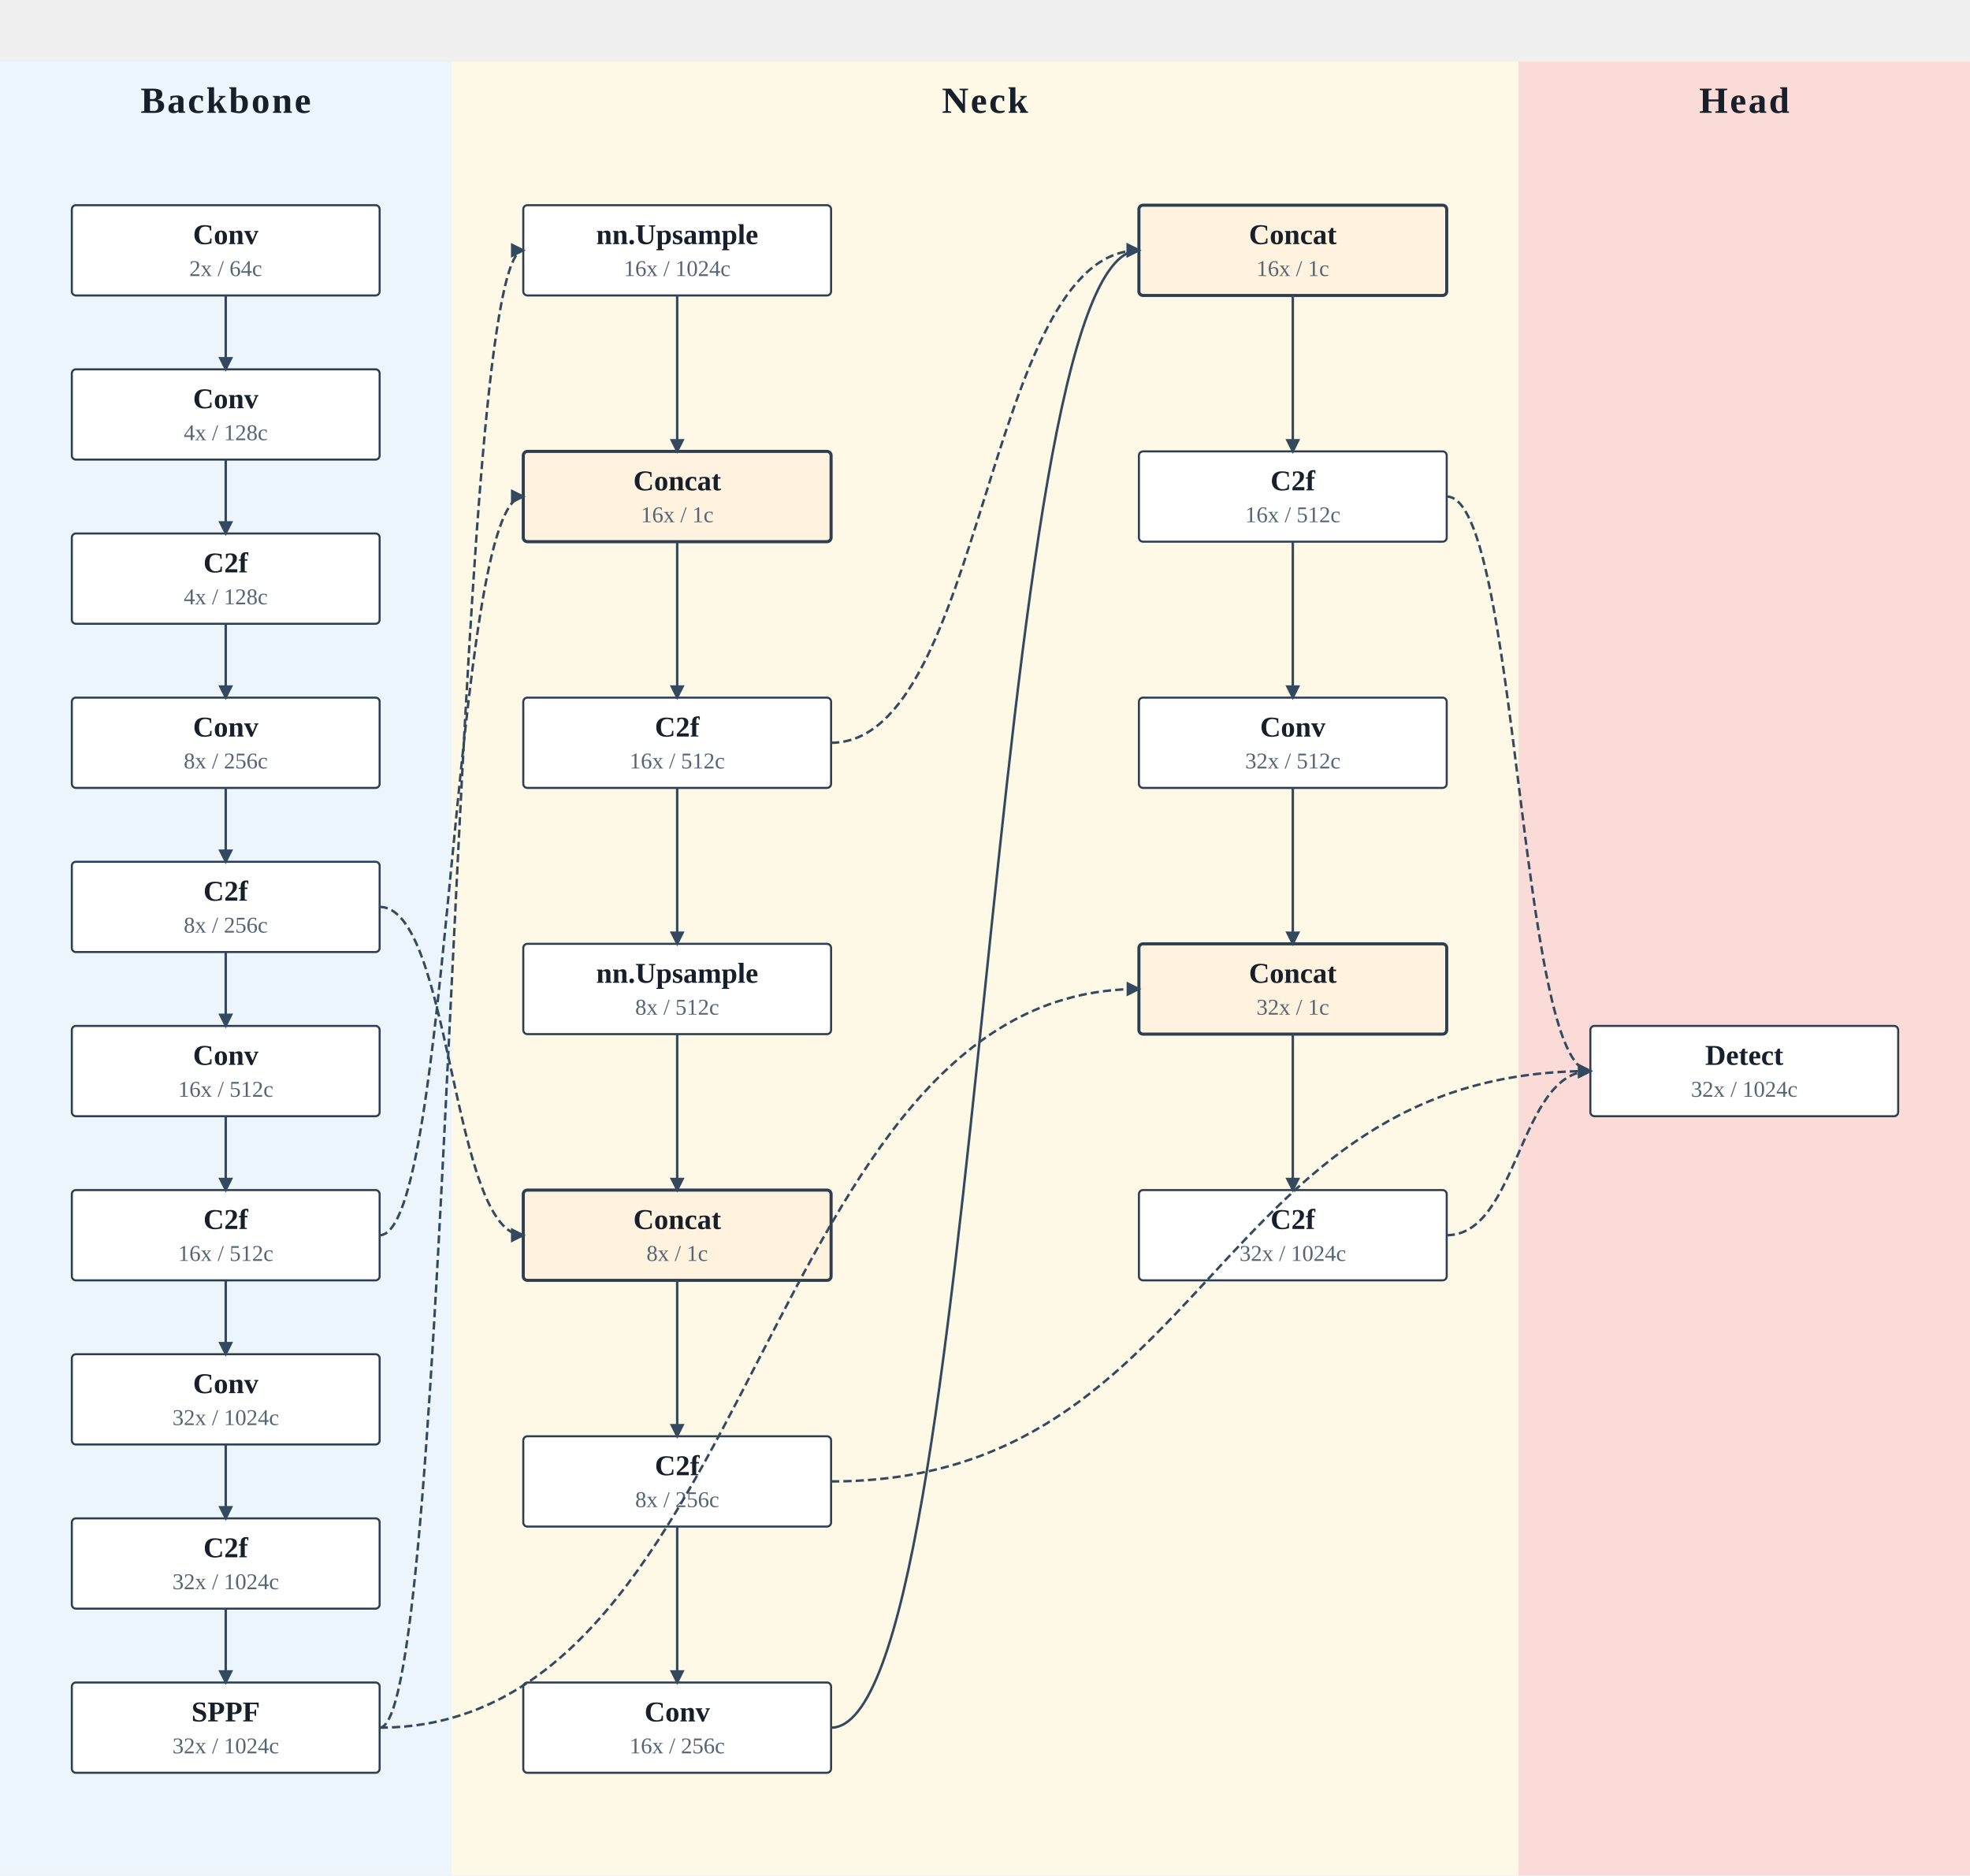
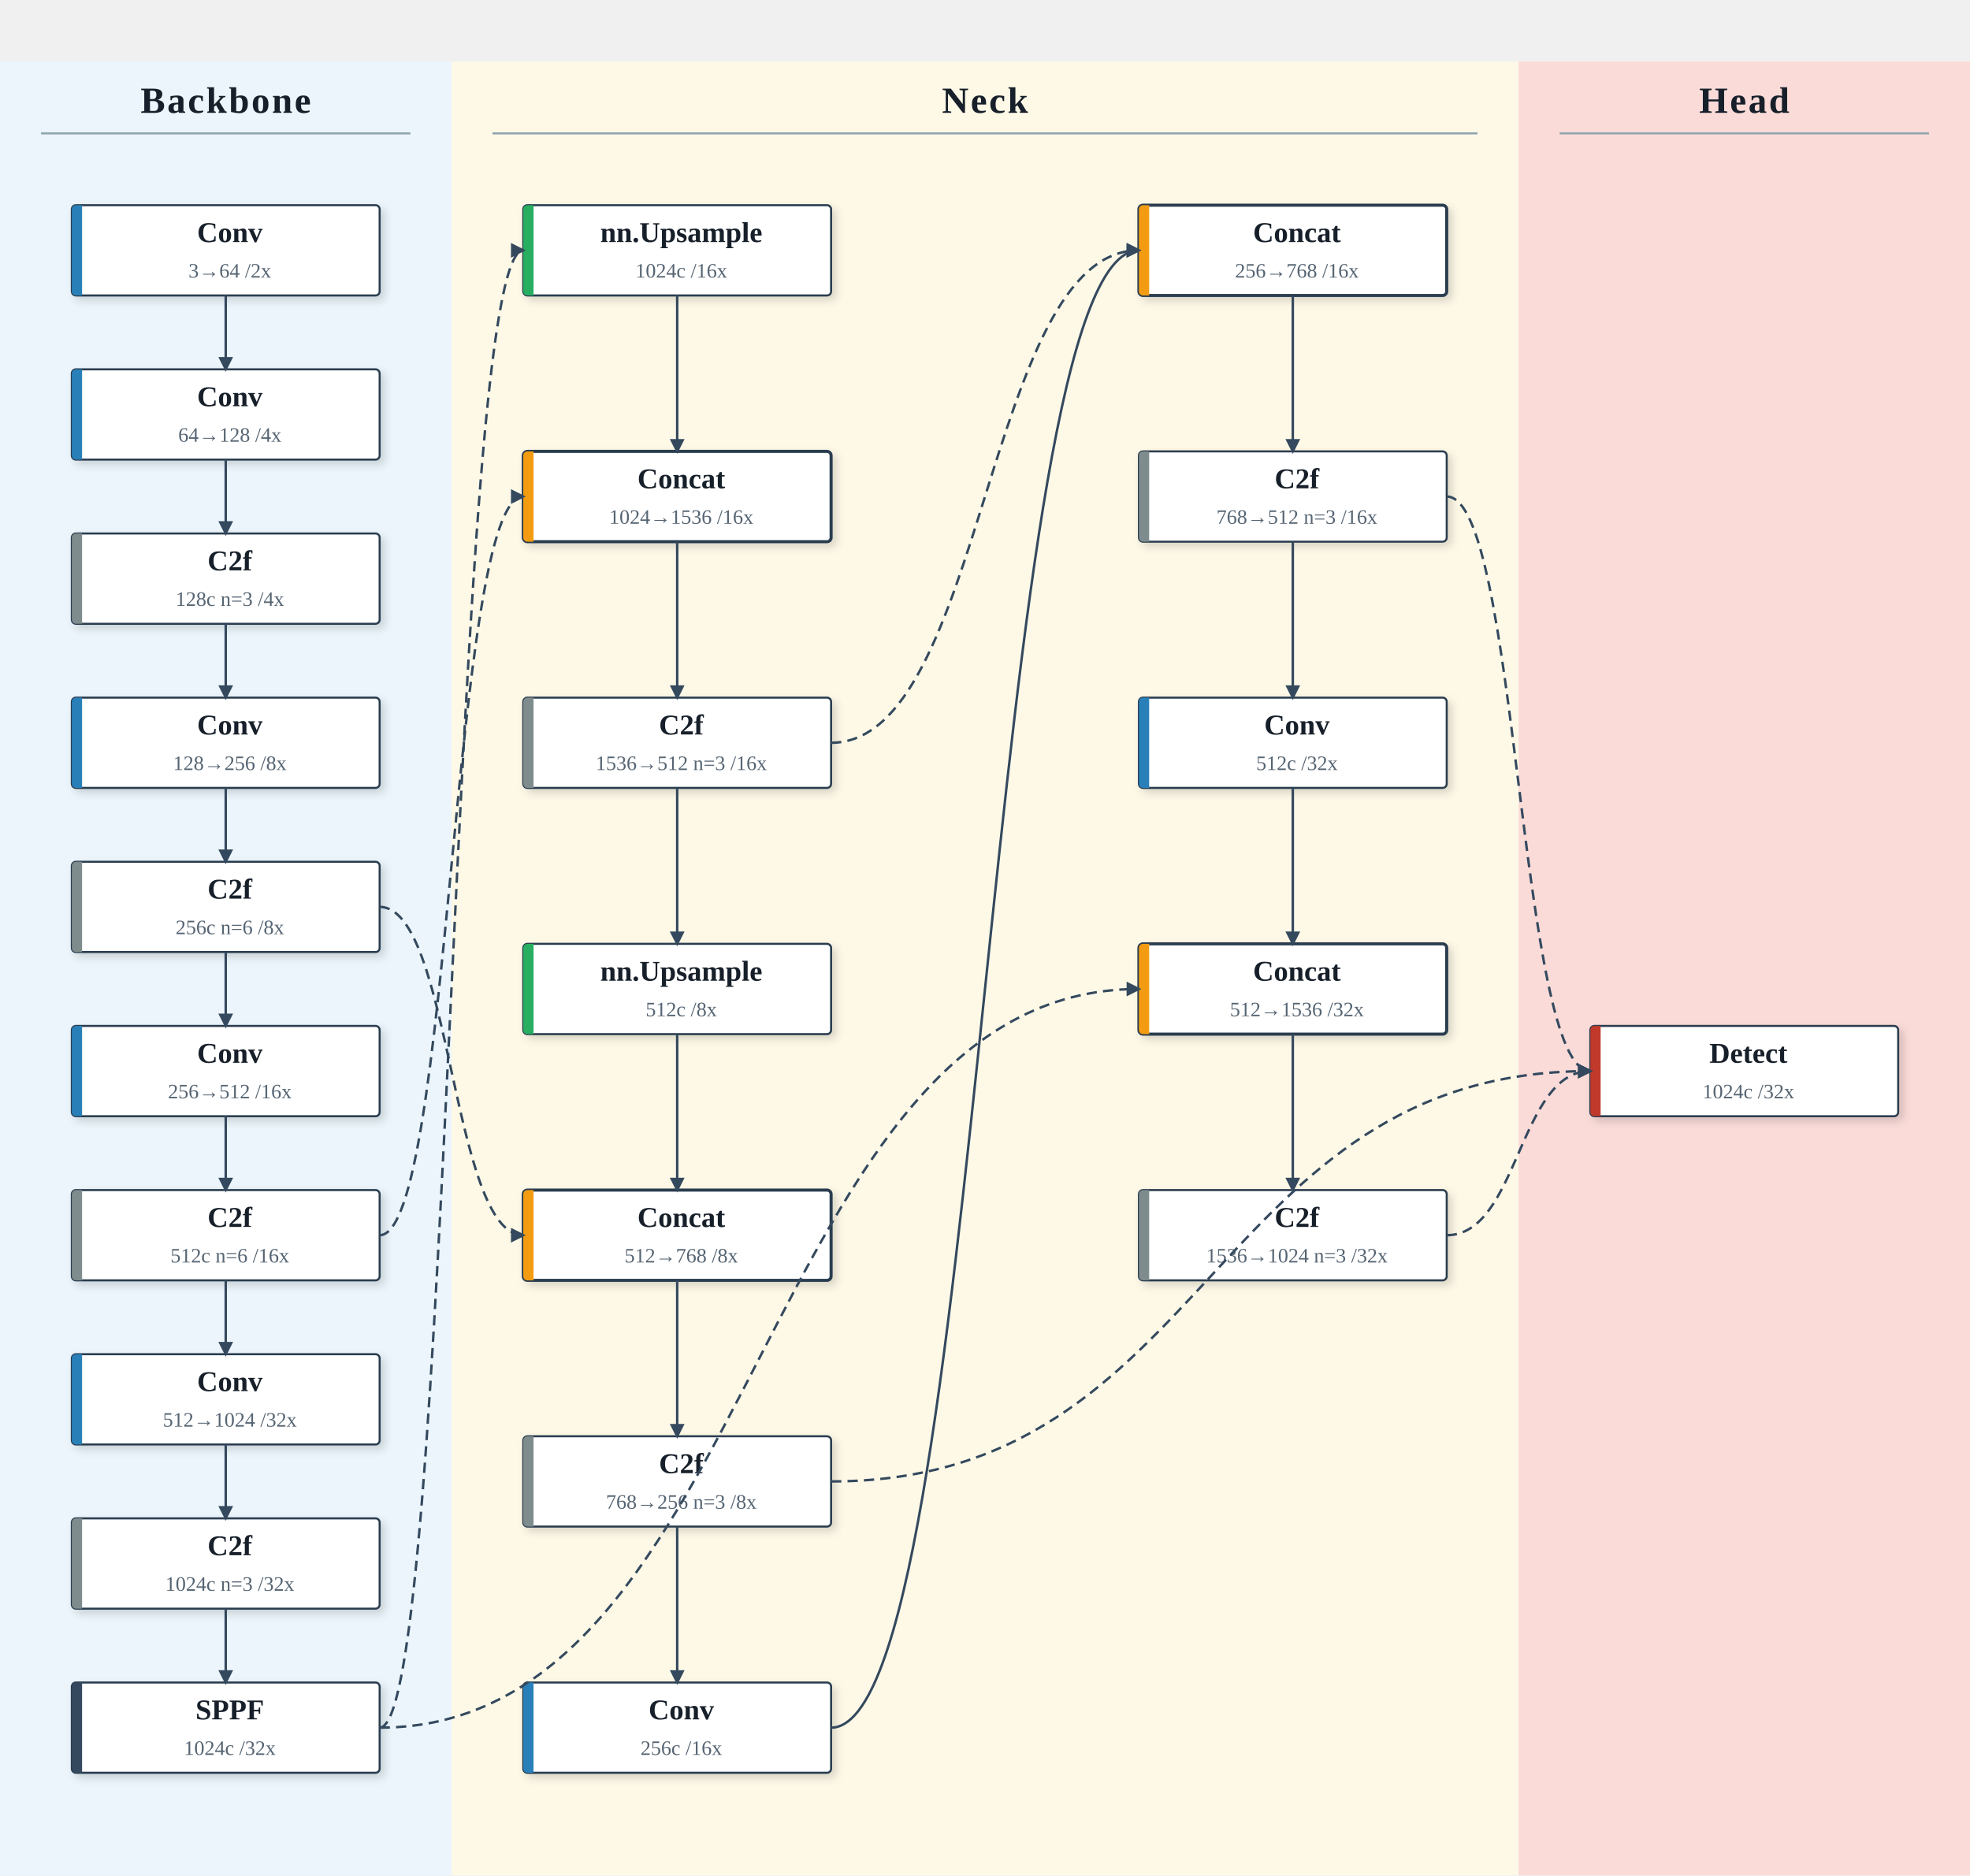
<svg xmlns="http://www.w3.org/2000/svg" viewBox="0 0 960 914">
  <style>
            text { font-family: "Times New Roman, serif"; }
        </style>
  <defs>
+     <filter id="shadow" x="-20%" y="-20%" width="150%" height="150%">
+       <feGaussianBlur in="SourceAlpha" stdDeviation="2" />
+       <feOffset dx="2" dy="2" result="offsetblur" />
+       <feComponentTransfer>
+         <feFuncA type="linear" slope="0.15" />
+       </feComponentTransfer>
+       <feMerge>
+         <feMergeNode />
+         <feMergeNode in="SourceGraphic" />
+       </feMerge>
+     </filter>
    <marker id="arrow" markerWidth="6" markerHeight="6" refX="5" refY="3" orient="auto" markerUnits="strokeWidth">
      <path d="M0,0 L0,6 L6,3 z" fill="#34495E" />
    </marker>
+     <linearGradient id="grad_bb" x1="0%" y1="0%" x2="0%" y2="100%">
+       <stop offset="0%" style="stop-color:#FFFFFF;stop-opacity:1" />
+       <stop offset="100%" style="stop-color:#FFFFFF;stop-opacity:1" />
+     </linearGradient>
+     <linearGradient id="grad_neck" x1="0%" y1="0%" x2="0%" y2="100%">
+       <stop offset="0%" style="stop-color:#FFFFFF;stop-opacity:1" />
+       <stop offset="100%" style="stop-color:#FFFFFF;stop-opacity:1" />
+     </linearGradient>
+     <linearGradient id="grad_head" x1="0%" y1="0%" x2="0%" y2="100%">
+       <stop offset="0%" style="stop-color:#FFFFFF;stop-opacity:1" />
+       <stop offset="100%" style="stop-color:#FFFFFF;stop-opacity:1" />
+     </linearGradient>
+     <linearGradient id="grad_concat" x1="0%" y1="0%" x2="0%" y2="100%">
+       <stop offset="0%" style="stop-color:#FFFFFF;stop-opacity:1" />
+       <stop offset="100%" style="stop-color:#FFFFFF;stop-opacity:1" />
+     </linearGradient>
+     <linearGradient id="grad_node" x1="0%" y1="0%" x2="0%" y2="100%">
+       <stop offset="0%" style="stop-color:#FFFFFF;stop-opacity:1" />
+       <stop offset="100%" style="stop-color:#FFFFFF;stop-opacity:1" />
+     </linearGradient>
  </defs>
  <rect x="740" y="30" width="220" height="884" fill="#FADBD8" />
  <rect x="220" y="30" width="520" height="884" fill="#FEF9E7" />
  <rect x="0" y="30" width="220" height="884" fill="#EBF5FB" />
-   <rect x="35.0" y="100" width="150" height="44" rx="2" fill="#FFFFFF" stroke="#2C3E50" stroke-width="1.0" />
-   <text x="110.0" y="115.0" font-weight="bold" font-size="14" fill="#17202A" text-anchor="middle" dominant-baseline="middle">Conv</text>
-   <text x="110.0" y="132.0" font-size="11" fill="#566573" text-anchor="middle" dominant-baseline="middle">2x / 64c</text>
-   <rect x="35.0" y="180" width="150" height="44" rx="2" fill="#FFFFFF" stroke="#2C3E50" stroke-width="1.0" />
-   <text x="110.0" y="195.0" font-weight="bold" font-size="14" fill="#17202A" text-anchor="middle" dominant-baseline="middle">Conv</text>
-   <text x="110.0" y="212.0" font-size="11" fill="#566573" text-anchor="middle" dominant-baseline="middle">4x / 128c</text>
-   <rect x="35.0" y="260" width="150" height="44" rx="2" fill="#FFFFFF" stroke="#2C3E50" stroke-width="1.0" />
-   <text x="110.0" y="275.0" font-weight="bold" font-size="14" fill="#17202A" text-anchor="middle" dominant-baseline="middle">C2f</text>
-   <text x="110.0" y="292.0" font-size="11" fill="#566573" text-anchor="middle" dominant-baseline="middle">4x / 128c</text>
-   <rect x="35.0" y="340" width="150" height="44" rx="2" fill="#FFFFFF" stroke="#2C3E50" stroke-width="1.0" />
-   <text x="110.0" y="355.0" font-weight="bold" font-size="14" fill="#17202A" text-anchor="middle" dominant-baseline="middle">Conv</text>
-   <text x="110.0" y="372.0" font-size="11" fill="#566573" text-anchor="middle" dominant-baseline="middle">8x / 256c</text>
-   <rect x="35.0" y="420" width="150" height="44" rx="2" fill="#FFFFFF" stroke="#2C3E50" stroke-width="1.0" />
-   <text x="110.0" y="435.0" font-weight="bold" font-size="14" fill="#17202A" text-anchor="middle" dominant-baseline="middle">C2f</text>
-   <text x="110.0" y="452.0" font-size="11" fill="#566573" text-anchor="middle" dominant-baseline="middle">8x / 256c</text>
-   <rect x="35.0" y="500" width="150" height="44" rx="2" fill="#FFFFFF" stroke="#2C3E50" stroke-width="1.0" />
-   <text x="110.0" y="515.0" font-weight="bold" font-size="14" fill="#17202A" text-anchor="middle" dominant-baseline="middle">Conv</text>
-   <text x="110.0" y="532.0" font-size="11" fill="#566573" text-anchor="middle" dominant-baseline="middle">16x / 512c</text>
-   <rect x="35.0" y="580" width="150" height="44" rx="2" fill="#FFFFFF" stroke="#2C3E50" stroke-width="1.0" />
-   <text x="110.0" y="595.0" font-weight="bold" font-size="14" fill="#17202A" text-anchor="middle" dominant-baseline="middle">C2f</text>
-   <text x="110.0" y="612.0" font-size="11" fill="#566573" text-anchor="middle" dominant-baseline="middle">16x / 512c</text>
-   <rect x="35.0" y="660" width="150" height="44" rx="2" fill="#FFFFFF" stroke="#2C3E50" stroke-width="1.0" />
-   <text x="110.0" y="675.0" font-weight="bold" font-size="14" fill="#17202A" text-anchor="middle" dominant-baseline="middle">Conv</text>
-   <text x="110.0" y="692.0" font-size="11" fill="#566573" text-anchor="middle" dominant-baseline="middle">32x / 1024c</text>
-   <rect x="35.0" y="740" width="150" height="44" rx="2" fill="#FFFFFF" stroke="#2C3E50" stroke-width="1.0" />
-   <text x="110.0" y="755.0" font-weight="bold" font-size="14" fill="#17202A" text-anchor="middle" dominant-baseline="middle">C2f</text>
-   <text x="110.0" y="772.0" font-size="11" fill="#566573" text-anchor="middle" dominant-baseline="middle">32x / 1024c</text>
-   <rect x="35.0" y="820" width="150" height="44" rx="2" fill="#FFFFFF" stroke="#2C3E50" stroke-width="1.0" />
-   <text x="110.0" y="835.0" font-weight="bold" font-size="14" fill="#17202A" text-anchor="middle" dominant-baseline="middle">SPPF</text>
-   <text x="110.0" y="852.0" font-size="11" fill="#566573" text-anchor="middle" dominant-baseline="middle">32x / 1024c</text>
-   <rect x="255.0" y="100" width="150" height="44" rx="2" fill="#FFFFFF" stroke="#2C3E50" stroke-width="1.0" />
-   <text x="330.0" y="115.0" font-weight="bold" font-size="14" fill="#17202A" text-anchor="middle" dominant-baseline="middle">nn.Upsample</text>
-   <text x="330.0" y="132.0" font-size="11" fill="#566573" text-anchor="middle" dominant-baseline="middle">16x / 1024c</text>
-   <rect x="255.0" y="220" width="150" height="44" rx="2" fill="#FFF3E0" stroke="#2C3E50" stroke-width="1.5" />
-   <text x="330.0" y="235.0" font-weight="bold" font-size="14" fill="#17202A" text-anchor="middle" dominant-baseline="middle">Concat</text>
-   <text x="330.0" y="252.0" font-size="11" fill="#566573" text-anchor="middle" dominant-baseline="middle">16x / 1c</text>
-   <rect x="255.0" y="340" width="150" height="44" rx="2" fill="#FFFFFF" stroke="#2C3E50" stroke-width="1.0" />
-   <text x="330.0" y="355.0" font-weight="bold" font-size="14" fill="#17202A" text-anchor="middle" dominant-baseline="middle">C2f</text>
-   <text x="330.0" y="372.0" font-size="11" fill="#566573" text-anchor="middle" dominant-baseline="middle">16x / 512c</text>
-   <rect x="255.0" y="460" width="150" height="44" rx="2" fill="#FFFFFF" stroke="#2C3E50" stroke-width="1.0" />
-   <text x="330.0" y="475.0" font-weight="bold" font-size="14" fill="#17202A" text-anchor="middle" dominant-baseline="middle">nn.Upsample</text>
-   <text x="330.0" y="492.0" font-size="11" fill="#566573" text-anchor="middle" dominant-baseline="middle">8x / 512c</text>
-   <rect x="255.0" y="580" width="150" height="44" rx="2" fill="#FFF3E0" stroke="#2C3E50" stroke-width="1.5" />
-   <text x="330.0" y="595.0" font-weight="bold" font-size="14" fill="#17202A" text-anchor="middle" dominant-baseline="middle">Concat</text>
-   <text x="330.0" y="612.0" font-size="11" fill="#566573" text-anchor="middle" dominant-baseline="middle">8x / 1c</text>
-   <rect x="255.0" y="700" width="150" height="44" rx="2" fill="#FFFFFF" stroke="#2C3E50" stroke-width="1.0" />
-   <text x="330.0" y="715.0" font-weight="bold" font-size="14" fill="#17202A" text-anchor="middle" dominant-baseline="middle">C2f</text>
-   <text x="330.0" y="732.0" font-size="11" fill="#566573" text-anchor="middle" dominant-baseline="middle">8x / 256c</text>
-   <rect x="255.0" y="820" width="150" height="44" rx="2" fill="#FFFFFF" stroke="#2C3E50" stroke-width="1.0" />
-   <text x="330.0" y="835.0" font-weight="bold" font-size="14" fill="#17202A" text-anchor="middle" dominant-baseline="middle">Conv</text>
-   <text x="330.0" y="852.0" font-size="11" fill="#566573" text-anchor="middle" dominant-baseline="middle">16x / 256c</text>
-   <rect x="555.0" y="100" width="150" height="44" rx="2" fill="#FFF3E0" stroke="#2C3E50" stroke-width="1.5" />
-   <text x="630.0" y="115.0" font-weight="bold" font-size="14" fill="#17202A" text-anchor="middle" dominant-baseline="middle">Concat</text>
-   <text x="630.0" y="132.0" font-size="11" fill="#566573" text-anchor="middle" dominant-baseline="middle">16x / 1c</text>
-   <rect x="555.0" y="220" width="150" height="44" rx="2" fill="#FFFFFF" stroke="#2C3E50" stroke-width="1.0" />
-   <text x="630.0" y="235.0" font-weight="bold" font-size="14" fill="#17202A" text-anchor="middle" dominant-baseline="middle">C2f</text>
-   <text x="630.0" y="252.0" font-size="11" fill="#566573" text-anchor="middle" dominant-baseline="middle">16x / 512c</text>
-   <rect x="555.0" y="340" width="150" height="44" rx="2" fill="#FFFFFF" stroke="#2C3E50" stroke-width="1.0" />
-   <text x="630.0" y="355.0" font-weight="bold" font-size="14" fill="#17202A" text-anchor="middle" dominant-baseline="middle">Conv</text>
-   <text x="630.0" y="372.0" font-size="11" fill="#566573" text-anchor="middle" dominant-baseline="middle">32x / 512c</text>
-   <rect x="555.0" y="460" width="150" height="44" rx="2" fill="#FFF3E0" stroke="#2C3E50" stroke-width="1.5" />
-   <text x="630.0" y="475.0" font-weight="bold" font-size="14" fill="#17202A" text-anchor="middle" dominant-baseline="middle">Concat</text>
-   <text x="630.0" y="492.0" font-size="11" fill="#566573" text-anchor="middle" dominant-baseline="middle">32x / 1c</text>
-   <rect x="555.0" y="580" width="150" height="44" rx="2" fill="#FFFFFF" stroke="#2C3E50" stroke-width="1.0" />
-   <text x="630.0" y="595.0" font-weight="bold" font-size="14" fill="#17202A" text-anchor="middle" dominant-baseline="middle">C2f</text>
-   <text x="630.0" y="612.0" font-size="11" fill="#566573" text-anchor="middle" dominant-baseline="middle">32x / 1024c</text>
-   <rect x="775.0" y="500.0" width="150" height="44" rx="2" fill="#FFFFFF" stroke="#2C3E50" stroke-width="1.0" />
-   <text x="850.0" y="515.0" font-weight="bold" font-size="14" fill="#17202A" text-anchor="middle" dominant-baseline="middle">Detect</text>
-   <text x="850.0" y="532.0" font-size="11" fill="#566573" text-anchor="middle" dominant-baseline="middle">32x / 1024c</text>
+   <rect x="35.0" y="100" width="150" height="44" rx="2" fill="url(#grad_bb)" stroke="#2C3E50" stroke-width="1.0" filter="url(#shadow)" />
+   <clipPath id="clip_35_100">
+     <rect x="35.0" y="100" width="150" height="44" rx="2" />
+   </clipPath>
+   <rect x="35.0" y="100" width="5" height="44" fill="#2980B9" clip-path="url(#clip_35_100)" />
+   <text x="112.0" y="114.0" font-weight="bold" font-size="14" fill="#17202A" text-anchor="middle" dominant-baseline="middle">Conv</text>
+   <text x="112.0" y="133.0" font-size="10" fill="#566573" text-anchor="middle" dominant-baseline="middle">3→64 /2x</text>
+   <rect x="35.0" y="180" width="150" height="44" rx="2" fill="url(#grad_bb)" stroke="#2C3E50" stroke-width="1.0" filter="url(#shadow)" />
+   <clipPath id="clip_35_180">
+     <rect x="35.0" y="180" width="150" height="44" rx="2" />
+   </clipPath>
+   <rect x="35.0" y="180" width="5" height="44" fill="#2980B9" clip-path="url(#clip_35_180)" />
+   <text x="112.0" y="194.0" font-weight="bold" font-size="14" fill="#17202A" text-anchor="middle" dominant-baseline="middle">Conv</text>
+   <text x="112.0" y="213.0" font-size="10" fill="#566573" text-anchor="middle" dominant-baseline="middle">64→128 /4x</text>
+   <rect x="35.0" y="260" width="150" height="44" rx="2" fill="url(#grad_bb)" stroke="#2C3E50" stroke-width="1.0" filter="url(#shadow)" />
+   <clipPath id="clip_35_260">
+     <rect x="35.0" y="260" width="150" height="44" rx="2" />
+   </clipPath>
+   <rect x="35.0" y="260" width="5" height="44" fill="#7F8C8D" clip-path="url(#clip_35_260)" />
+   <text x="112.0" y="274.0" font-weight="bold" font-size="14" fill="#17202A" text-anchor="middle" dominant-baseline="middle">C2f</text>
+   <text x="112.0" y="293.0" font-size="10" fill="#566573" text-anchor="middle" dominant-baseline="middle">128c n=3 /4x</text>
+   <rect x="35.0" y="340" width="150" height="44" rx="2" fill="url(#grad_bb)" stroke="#2C3E50" stroke-width="1.0" filter="url(#shadow)" />
+   <clipPath id="clip_35_340">
+     <rect x="35.0" y="340" width="150" height="44" rx="2" />
+   </clipPath>
+   <rect x="35.0" y="340" width="5" height="44" fill="#2980B9" clip-path="url(#clip_35_340)" />
+   <text x="112.0" y="354.0" font-weight="bold" font-size="14" fill="#17202A" text-anchor="middle" dominant-baseline="middle">Conv</text>
+   <text x="112.0" y="373.0" font-size="10" fill="#566573" text-anchor="middle" dominant-baseline="middle">128→256 /8x</text>
+   <rect x="35.0" y="420" width="150" height="44" rx="2" fill="url(#grad_bb)" stroke="#2C3E50" stroke-width="1.0" filter="url(#shadow)" />
+   <clipPath id="clip_35_420">
+     <rect x="35.0" y="420" width="150" height="44" rx="2" />
+   </clipPath>
+   <rect x="35.0" y="420" width="5" height="44" fill="#7F8C8D" clip-path="url(#clip_35_420)" />
+   <text x="112.0" y="434.0" font-weight="bold" font-size="14" fill="#17202A" text-anchor="middle" dominant-baseline="middle">C2f</text>
+   <text x="112.0" y="453.0" font-size="10" fill="#566573" text-anchor="middle" dominant-baseline="middle">256c n=6 /8x</text>
+   <rect x="35.0" y="500" width="150" height="44" rx="2" fill="url(#grad_bb)" stroke="#2C3E50" stroke-width="1.0" filter="url(#shadow)" />
+   <clipPath id="clip_35_500">
+     <rect x="35.0" y="500" width="150" height="44" rx="2" />
+   </clipPath>
+   <rect x="35.0" y="500" width="5" height="44" fill="#2980B9" clip-path="url(#clip_35_500)" />
+   <text x="112.0" y="514.0" font-weight="bold" font-size="14" fill="#17202A" text-anchor="middle" dominant-baseline="middle">Conv</text>
+   <text x="112.0" y="533.0" font-size="10" fill="#566573" text-anchor="middle" dominant-baseline="middle">256→512 /16x</text>
+   <rect x="35.0" y="580" width="150" height="44" rx="2" fill="url(#grad_bb)" stroke="#2C3E50" stroke-width="1.0" filter="url(#shadow)" />
+   <clipPath id="clip_35_580">
+     <rect x="35.0" y="580" width="150" height="44" rx="2" />
+   </clipPath>
+   <rect x="35.0" y="580" width="5" height="44" fill="#7F8C8D" clip-path="url(#clip_35_580)" />
+   <text x="112.0" y="594.0" font-weight="bold" font-size="14" fill="#17202A" text-anchor="middle" dominant-baseline="middle">C2f</text>
+   <text x="112.0" y="613.0" font-size="10" fill="#566573" text-anchor="middle" dominant-baseline="middle">512c n=6 /16x</text>
+   <rect x="35.0" y="660" width="150" height="44" rx="2" fill="url(#grad_bb)" stroke="#2C3E50" stroke-width="1.0" filter="url(#shadow)" />
+   <clipPath id="clip_35_660">
+     <rect x="35.0" y="660" width="150" height="44" rx="2" />
+   </clipPath>
+   <rect x="35.0" y="660" width="5" height="44" fill="#2980B9" clip-path="url(#clip_35_660)" />
+   <text x="112.0" y="674.0" font-weight="bold" font-size="14" fill="#17202A" text-anchor="middle" dominant-baseline="middle">Conv</text>
+   <text x="112.0" y="693.0" font-size="10" fill="#566573" text-anchor="middle" dominant-baseline="middle">512→1024 /32x</text>
+   <rect x="35.0" y="740" width="150" height="44" rx="2" fill="url(#grad_bb)" stroke="#2C3E50" stroke-width="1.0" filter="url(#shadow)" />
+   <clipPath id="clip_35_740">
+     <rect x="35.0" y="740" width="150" height="44" rx="2" />
+   </clipPath>
+   <rect x="35.0" y="740" width="5" height="44" fill="#7F8C8D" clip-path="url(#clip_35_740)" />
+   <text x="112.0" y="754.0" font-weight="bold" font-size="14" fill="#17202A" text-anchor="middle" dominant-baseline="middle">C2f</text>
+   <text x="112.0" y="773.0" font-size="10" fill="#566573" text-anchor="middle" dominant-baseline="middle">1024c n=3 /32x</text>
+   <rect x="35.0" y="820" width="150" height="44" rx="2" fill="url(#grad_bb)" stroke="#2C3E50" stroke-width="1.0" filter="url(#shadow)" />
+   <clipPath id="clip_35_820">
+     <rect x="35.0" y="820" width="150" height="44" rx="2" />
+   </clipPath>
+   <rect x="35.0" y="820" width="5" height="44" fill="#34495E" clip-path="url(#clip_35_820)" />
+   <text x="112.0" y="834.0" font-weight="bold" font-size="14" fill="#17202A" text-anchor="middle" dominant-baseline="middle">SPPF</text>
+   <text x="112.0" y="853.0" font-size="10" fill="#566573" text-anchor="middle" dominant-baseline="middle">1024c /32x</text>
+   <rect x="255.0" y="100" width="150" height="44" rx="2" fill="url(#grad_neck)" stroke="#2C3E50" stroke-width="1.0" filter="url(#shadow)" />
+   <clipPath id="clip_255_100">
+     <rect x="255.0" y="100" width="150" height="44" rx="2" />
+   </clipPath>
+   <rect x="255.0" y="100" width="5" height="44" fill="#27AE60" clip-path="url(#clip_255_100)" />
+   <text x="332.0" y="114.0" font-weight="bold" font-size="14" fill="#17202A" text-anchor="middle" dominant-baseline="middle">nn.Upsample</text>
+   <text x="332.0" y="133.0" font-size="10" fill="#566573" text-anchor="middle" dominant-baseline="middle">1024c /16x</text>
+   <rect x="255.0" y="220" width="150" height="44" rx="2" fill="url(#grad_concat)" stroke="#2C3E50" stroke-width="1.5" filter="url(#shadow)" />
+   <clipPath id="clip_255_220">
+     <rect x="255.0" y="220" width="150" height="44" rx="2" />
+   </clipPath>
+   <rect x="255.0" y="220" width="5" height="44" fill="#F39C12" clip-path="url(#clip_255_220)" />
+   <text x="332.0" y="234.0" font-weight="bold" font-size="14" fill="#17202A" text-anchor="middle" dominant-baseline="middle">Concat</text>
+   <text x="332.0" y="253.0" font-size="10" fill="#566573" text-anchor="middle" dominant-baseline="middle">1024→1536 /16x</text>
+   <rect x="255.0" y="340" width="150" height="44" rx="2" fill="url(#grad_neck)" stroke="#2C3E50" stroke-width="1.0" filter="url(#shadow)" />
+   <clipPath id="clip_255_340">
+     <rect x="255.0" y="340" width="150" height="44" rx="2" />
+   </clipPath>
+   <rect x="255.0" y="340" width="5" height="44" fill="#7F8C8D" clip-path="url(#clip_255_340)" />
+   <text x="332.0" y="354.0" font-weight="bold" font-size="14" fill="#17202A" text-anchor="middle" dominant-baseline="middle">C2f</text>
+   <text x="332.0" y="373.0" font-size="10" fill="#566573" text-anchor="middle" dominant-baseline="middle">1536→512 n=3 /16x</text>
+   <rect x="255.0" y="460" width="150" height="44" rx="2" fill="url(#grad_neck)" stroke="#2C3E50" stroke-width="1.0" filter="url(#shadow)" />
+   <clipPath id="clip_255_460">
+     <rect x="255.0" y="460" width="150" height="44" rx="2" />
+   </clipPath>
+   <rect x="255.0" y="460" width="5" height="44" fill="#27AE60" clip-path="url(#clip_255_460)" />
+   <text x="332.0" y="474.0" font-weight="bold" font-size="14" fill="#17202A" text-anchor="middle" dominant-baseline="middle">nn.Upsample</text>
+   <text x="332.0" y="493.0" font-size="10" fill="#566573" text-anchor="middle" dominant-baseline="middle">512c /8x</text>
+   <rect x="255.0" y="580" width="150" height="44" rx="2" fill="url(#grad_concat)" stroke="#2C3E50" stroke-width="1.5" filter="url(#shadow)" />
+   <clipPath id="clip_255_580">
+     <rect x="255.0" y="580" width="150" height="44" rx="2" />
+   </clipPath>
+   <rect x="255.0" y="580" width="5" height="44" fill="#F39C12" clip-path="url(#clip_255_580)" />
+   <text x="332.0" y="594.0" font-weight="bold" font-size="14" fill="#17202A" text-anchor="middle" dominant-baseline="middle">Concat</text>
+   <text x="332.0" y="613.0" font-size="10" fill="#566573" text-anchor="middle" dominant-baseline="middle">512→768 /8x</text>
+   <rect x="255.0" y="700" width="150" height="44" rx="2" fill="url(#grad_neck)" stroke="#2C3E50" stroke-width="1.0" filter="url(#shadow)" />
+   <clipPath id="clip_255_700">
+     <rect x="255.0" y="700" width="150" height="44" rx="2" />
+   </clipPath>
+   <rect x="255.0" y="700" width="5" height="44" fill="#7F8C8D" clip-path="url(#clip_255_700)" />
+   <text x="332.0" y="714.0" font-weight="bold" font-size="14" fill="#17202A" text-anchor="middle" dominant-baseline="middle">C2f</text>
+   <text x="332.0" y="733.0" font-size="10" fill="#566573" text-anchor="middle" dominant-baseline="middle">768→256 n=3 /8x</text>
+   <rect x="255.0" y="820" width="150" height="44" rx="2" fill="url(#grad_neck)" stroke="#2C3E50" stroke-width="1.0" filter="url(#shadow)" />
+   <clipPath id="clip_255_820">
+     <rect x="255.0" y="820" width="150" height="44" rx="2" />
+   </clipPath>
+   <rect x="255.0" y="820" width="5" height="44" fill="#2980B9" clip-path="url(#clip_255_820)" />
+   <text x="332.0" y="834.0" font-weight="bold" font-size="14" fill="#17202A" text-anchor="middle" dominant-baseline="middle">Conv</text>
+   <text x="332.0" y="853.0" font-size="10" fill="#566573" text-anchor="middle" dominant-baseline="middle">256c /16x</text>
+   <rect x="555.0" y="100" width="150" height="44" rx="2" fill="url(#grad_concat)" stroke="#2C3E50" stroke-width="1.5" filter="url(#shadow)" />
+   <clipPath id="clip_555_100">
+     <rect x="555.0" y="100" width="150" height="44" rx="2" />
+   </clipPath>
+   <rect x="555.0" y="100" width="5" height="44" fill="#F39C12" clip-path="url(#clip_555_100)" />
+   <text x="632.0" y="114.0" font-weight="bold" font-size="14" fill="#17202A" text-anchor="middle" dominant-baseline="middle">Concat</text>
+   <text x="632.0" y="133.0" font-size="10" fill="#566573" text-anchor="middle" dominant-baseline="middle">256→768 /16x</text>
+   <rect x="555.0" y="220" width="150" height="44" rx="2" fill="url(#grad_neck)" stroke="#2C3E50" stroke-width="1.0" filter="url(#shadow)" />
+   <clipPath id="clip_555_220">
+     <rect x="555.0" y="220" width="150" height="44" rx="2" />
+   </clipPath>
+   <rect x="555.0" y="220" width="5" height="44" fill="#7F8C8D" clip-path="url(#clip_555_220)" />
+   <text x="632.0" y="234.0" font-weight="bold" font-size="14" fill="#17202A" text-anchor="middle" dominant-baseline="middle">C2f</text>
+   <text x="632.0" y="253.0" font-size="10" fill="#566573" text-anchor="middle" dominant-baseline="middle">768→512 n=3 /16x</text>
+   <rect x="555.0" y="340" width="150" height="44" rx="2" fill="url(#grad_neck)" stroke="#2C3E50" stroke-width="1.0" filter="url(#shadow)" />
+   <clipPath id="clip_555_340">
+     <rect x="555.0" y="340" width="150" height="44" rx="2" />
+   </clipPath>
+   <rect x="555.0" y="340" width="5" height="44" fill="#2980B9" clip-path="url(#clip_555_340)" />
+   <text x="632.0" y="354.0" font-weight="bold" font-size="14" fill="#17202A" text-anchor="middle" dominant-baseline="middle">Conv</text>
+   <text x="632.0" y="373.0" font-size="10" fill="#566573" text-anchor="middle" dominant-baseline="middle">512c /32x</text>
+   <rect x="555.0" y="460" width="150" height="44" rx="2" fill="url(#grad_concat)" stroke="#2C3E50" stroke-width="1.5" filter="url(#shadow)" />
+   <clipPath id="clip_555_460">
+     <rect x="555.0" y="460" width="150" height="44" rx="2" />
+   </clipPath>
+   <rect x="555.0" y="460" width="5" height="44" fill="#F39C12" clip-path="url(#clip_555_460)" />
+   <text x="632.0" y="474.0" font-weight="bold" font-size="14" fill="#17202A" text-anchor="middle" dominant-baseline="middle">Concat</text>
+   <text x="632.0" y="493.0" font-size="10" fill="#566573" text-anchor="middle" dominant-baseline="middle">512→1536 /32x</text>
+   <rect x="555.0" y="580" width="150" height="44" rx="2" fill="url(#grad_neck)" stroke="#2C3E50" stroke-width="1.0" filter="url(#shadow)" />
+   <clipPath id="clip_555_580">
+     <rect x="555.0" y="580" width="150" height="44" rx="2" />
+   </clipPath>
+   <rect x="555.0" y="580" width="5" height="44" fill="#7F8C8D" clip-path="url(#clip_555_580)" />
+   <text x="632.0" y="594.0" font-weight="bold" font-size="14" fill="#17202A" text-anchor="middle" dominant-baseline="middle">C2f</text>
+   <text x="632.0" y="613.0" font-size="10" fill="#566573" text-anchor="middle" dominant-baseline="middle">1536→1024 n=3 /32x</text>
+   <rect x="775.0" y="500.0" width="150" height="44" rx="2" fill="url(#grad_head)" stroke="#2C3E50" stroke-width="1.0" filter="url(#shadow)" />
+   <clipPath id="clip_775_500">
+     <rect x="775.0" y="500.0" width="150" height="44" rx="2" />
+   </clipPath>
+   <rect x="775.0" y="500.0" width="5" height="44" fill="#C0392B" clip-path="url(#clip_775_500)" />
+   <text x="852.0" y="514.0" font-weight="bold" font-size="14" fill="#17202A" text-anchor="middle" dominant-baseline="middle">Detect</text>
+   <text x="852.0" y="533.0" font-size="10" fill="#566573" text-anchor="middle" dominant-baseline="middle">1024c /32x</text>
  <path d="M 110.0 144 L 110.0 180" stroke="#34495E" stroke-width="1.2" fill="none" marker-end="url(#arrow)" />
  <path d="M 110.0 224 L 110.0 260" stroke="#34495E" stroke-width="1.2" fill="none" marker-end="url(#arrow)" />
  <path d="M 110.0 304 L 110.0 340" stroke="#34495E" stroke-width="1.2" fill="none" marker-end="url(#arrow)" />
  <path d="M 110.0 384 L 110.0 420" stroke="#34495E" stroke-width="1.2" fill="none" marker-end="url(#arrow)" />
  <path d="M 110.0 464 L 110.0 500" stroke="#34495E" stroke-width="1.2" fill="none" marker-end="url(#arrow)" />
  <path d="M 110.0 544 L 110.0 580" stroke="#34495E" stroke-width="1.2" fill="none" marker-end="url(#arrow)" />
  <path d="M 110.0 624 L 110.0 660" stroke="#34495E" stroke-width="1.2" fill="none" marker-end="url(#arrow)" />
  <path d="M 110.0 704 L 110.0 740" stroke="#34495E" stroke-width="1.2" fill="none" marker-end="url(#arrow)" />
  <path d="M 110.0 784 L 110.0 820" stroke="#34495E" stroke-width="1.2" fill="none" marker-end="url(#arrow)" />
-   <path d="M 185.0 842.0 C 220.0 842.0, 220.0 122.0, 255.0 122.0" stroke="#34495E" stroke-width="1.2" fill="none" stroke-dasharray="4,2" marker-end="url(#arrow)" />
+   <path d="M 185.0 842.0 C 220.0 842.0, 220.0 122.0, 255.0 122.0" stroke="#34495E" stroke-width="1.2" fill="none" stroke-dasharray="5,3" marker-end="url(#arrow)" />
  <path d="M 330.0 144 L 330.0 220" stroke="#34495E" stroke-width="1.2" fill="none" marker-end="url(#arrow)" />
-   <path d="M 185.0 602.0 C 220.0 602.0, 220.0 242.0, 255.0 242.0" stroke="#34495E" stroke-width="1.2" fill="none" stroke-dasharray="4,2" marker-end="url(#arrow)" />
+   <path d="M 185.0 602.0 C 220.0 602.0, 220.0 242.0, 255.0 242.0" stroke="#34495E" stroke-width="1.2" fill="none" stroke-dasharray="5,3" marker-end="url(#arrow)" />
  <path d="M 330.0 264 L 330.0 340" stroke="#34495E" stroke-width="1.2" fill="none" marker-end="url(#arrow)" />
  <path d="M 330.0 384 L 330.0 460" stroke="#34495E" stroke-width="1.2" fill="none" marker-end="url(#arrow)" />
  <path d="M 330.0 504 L 330.0 580" stroke="#34495E" stroke-width="1.2" fill="none" marker-end="url(#arrow)" />
-   <path d="M 185.0 442.0 C 220.0 442.0, 220.0 602.0, 255.0 602.0" stroke="#34495E" stroke-width="1.2" fill="none" stroke-dasharray="4,2" marker-end="url(#arrow)" />
+   <path d="M 185.0 442.0 C 220.0 442.0, 220.0 602.0, 255.0 602.0" stroke="#34495E" stroke-width="1.2" fill="none" stroke-dasharray="5,3" marker-end="url(#arrow)" />
  <path d="M 330.0 624 L 330.0 700" stroke="#34495E" stroke-width="1.2" fill="none" marker-end="url(#arrow)" />
  <path d="M 330.0 744 L 330.0 820" stroke="#34495E" stroke-width="1.2" fill="none" marker-end="url(#arrow)" />
  <path d="M 405.0 842.0 C 480.0 842.0, 480.0 122.0, 555.0 122.0" stroke="#34495E" stroke-width="1.2" fill="none" marker-end="url(#arrow)" />
-   <path d="M 405.0 362.0 C 480.0 362.0, 480.0 122.0, 555.0 122.0" stroke="#34495E" stroke-width="1.2" fill="none" stroke-dasharray="4,2" marker-end="url(#arrow)" />
+   <path d="M 405.0 362.0 C 480.0 362.0, 480.0 122.0, 555.0 122.0" stroke="#34495E" stroke-width="1.2" fill="none" stroke-dasharray="5,3" marker-end="url(#arrow)" />
  <path d="M 630.0 144 L 630.0 220" stroke="#34495E" stroke-width="1.2" fill="none" marker-end="url(#arrow)" />
  <path d="M 630.0 264 L 630.0 340" stroke="#34495E" stroke-width="1.2" fill="none" marker-end="url(#arrow)" />
  <path d="M 630.0 384 L 630.0 460" stroke="#34495E" stroke-width="1.2" fill="none" marker-end="url(#arrow)" />
-   <path d="M 185.0 842.0 C 370.0 842.0, 370.0 482.0, 555.0 482.0" stroke="#34495E" stroke-width="1.2" fill="none" stroke-dasharray="4,2" marker-end="url(#arrow)" />
+   <path d="M 185.0 842.0 C 370.0 842.0, 370.0 482.0, 555.0 482.0" stroke="#34495E" stroke-width="1.2" fill="none" stroke-dasharray="5,3" marker-end="url(#arrow)" />
  <path d="M 630.0 504 L 630.0 580" stroke="#34495E" stroke-width="1.2" fill="none" marker-end="url(#arrow)" />
-   <path d="M 405.0 722.0 C 590.0 722.0, 590.0 522.0, 775.0 522.0" stroke="#34495E" stroke-width="1.2" fill="none" stroke-dasharray="4,2" marker-end="url(#arrow)" />
-   <path d="M 705.0 242.0 C 740.0 242.0, 740.0 522.0, 775.0 522.0" stroke="#34495E" stroke-width="1.2" fill="none" stroke-dasharray="4,2" marker-end="url(#arrow)" />
-   <path d="M 705.0 602.0 C 740.0 602.0, 740.0 522.0, 775.0 522.0" stroke="#34495E" stroke-width="1.2" fill="none" stroke-dasharray="4,2" marker-end="url(#arrow)" />
+   <path d="M 405.0 722.0 C 590.0 722.0, 590.0 522.0, 775.0 522.0" stroke="#34495E" stroke-width="1.2" fill="none" stroke-dasharray="5,3" marker-end="url(#arrow)" />
+   <path d="M 705.0 242.0 C 740.0 242.0, 740.0 522.0, 775.0 522.0" stroke="#34495E" stroke-width="1.2" fill="none" stroke-dasharray="5,3" marker-end="url(#arrow)" />
+   <path d="M 705.0 602.0 C 740.0 602.0, 740.0 522.0, 775.0 522.0" stroke="#34495E" stroke-width="1.2" fill="none" stroke-dasharray="5,3" marker-end="url(#arrow)" />
  <text x="110.0" y="55" font-weight="bold" font-size="18" fill="#17202A" text-anchor="middle" letter-spacing="1">Backbone</text>
+   <line x1="20" y1="65" x2="200" y2="65" stroke="#90A4AE" stroke-width="1" />
  <text x="480.0" y="55" font-weight="bold" font-size="18" fill="#17202A" text-anchor="middle" letter-spacing="1">Neck</text>
+   <line x1="240" y1="65" x2="720" y2="65" stroke="#90A4AE" stroke-width="1" />
  <text x="850.0" y="55" font-weight="bold" font-size="18" fill="#17202A" text-anchor="middle" letter-spacing="1">Head</text>
+   <line x1="760" y1="65" x2="940" y2="65" stroke="#90A4AE" stroke-width="1" />
</svg>
